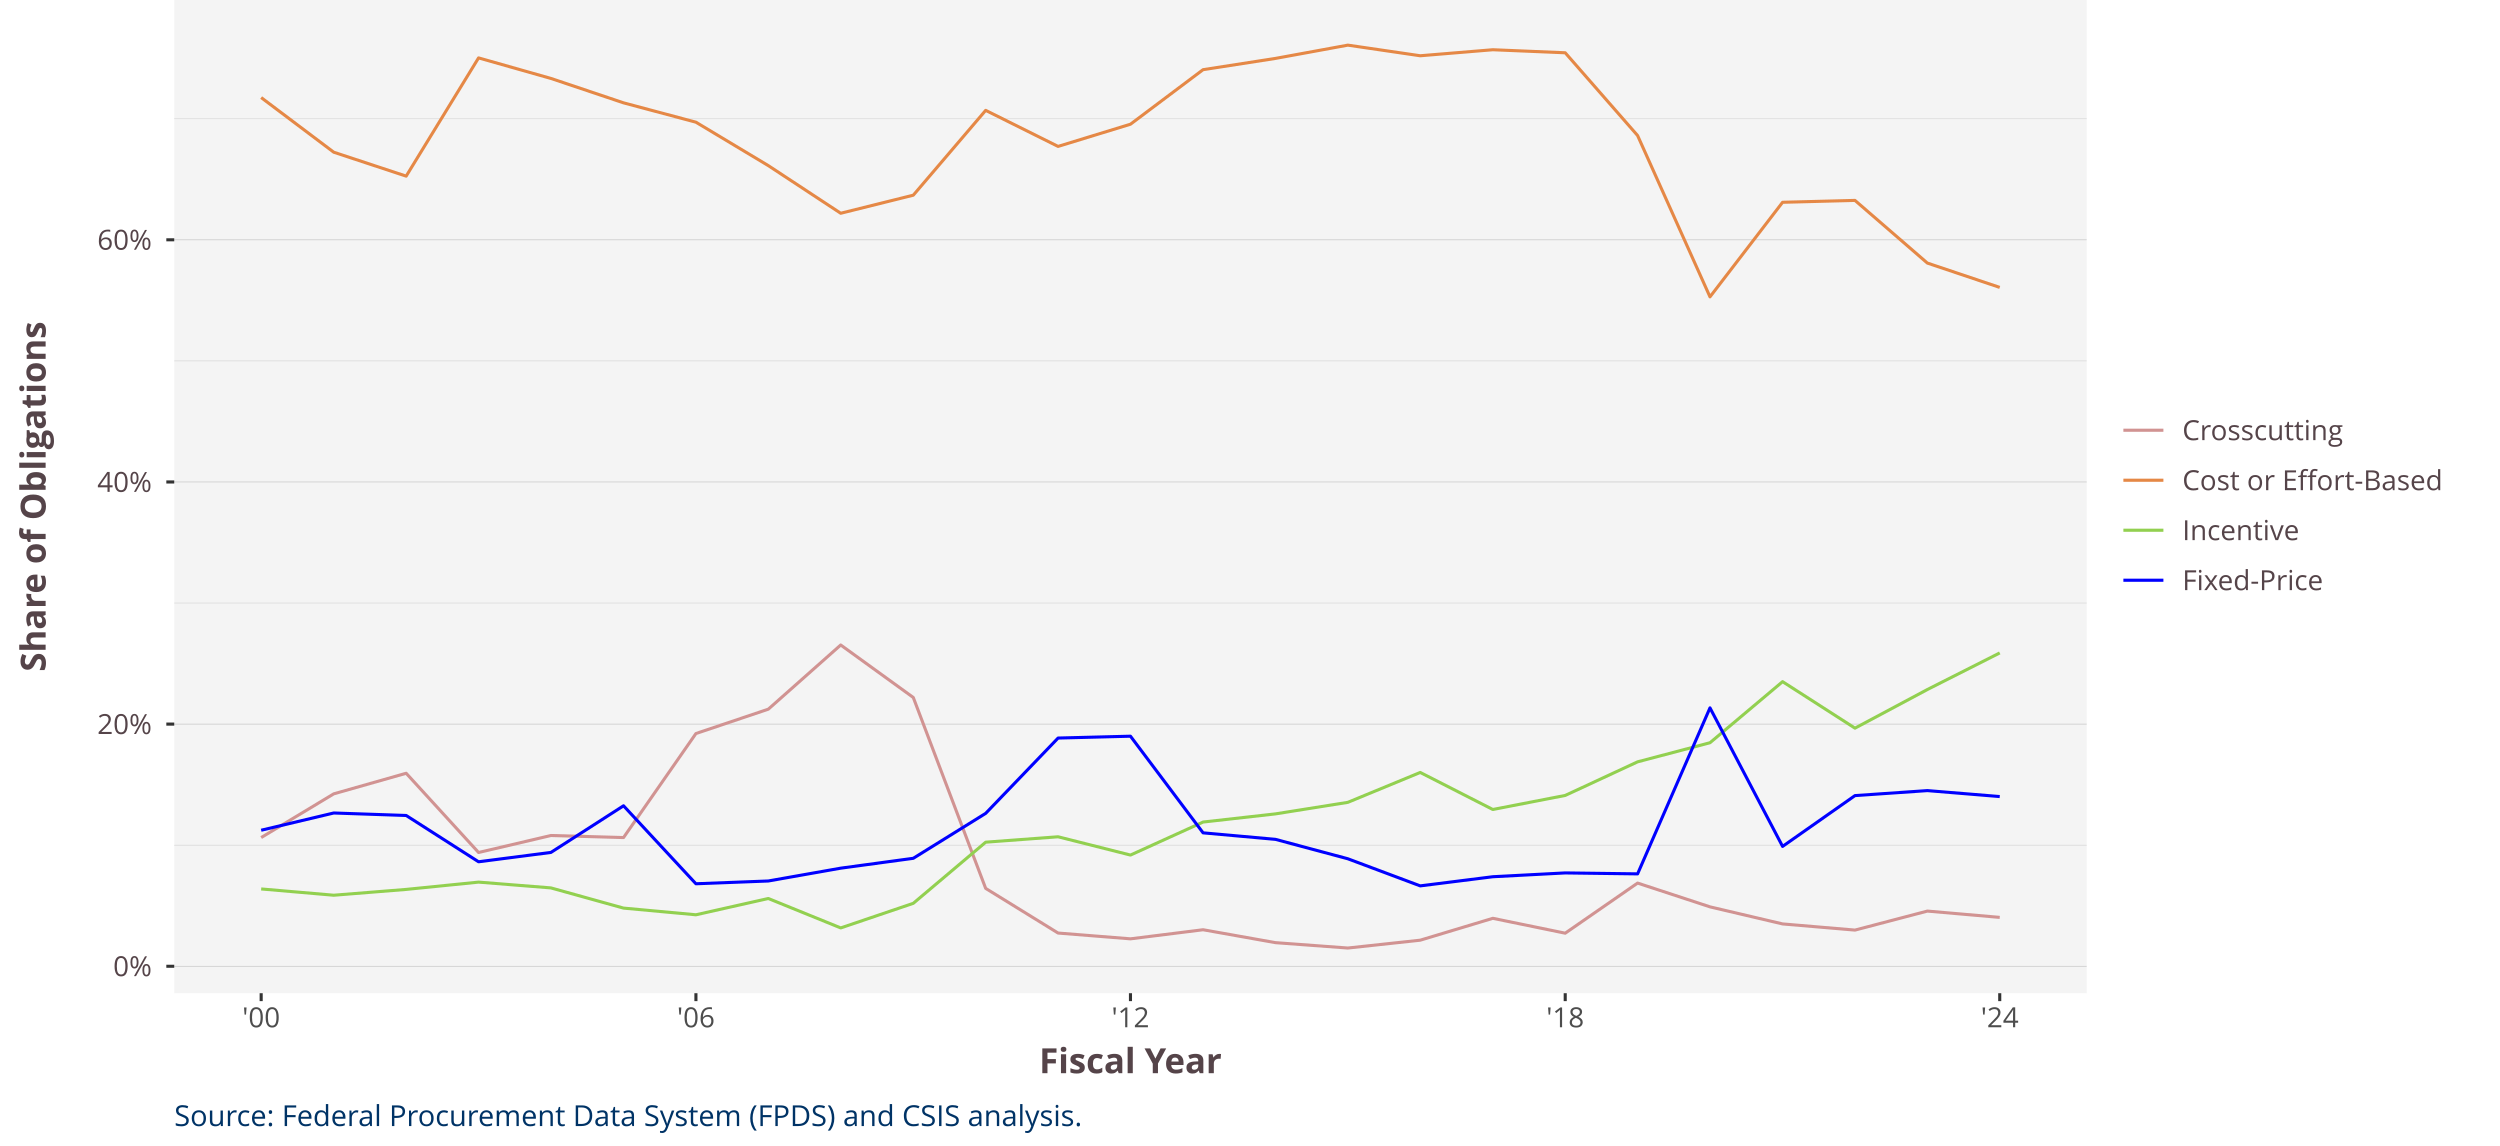
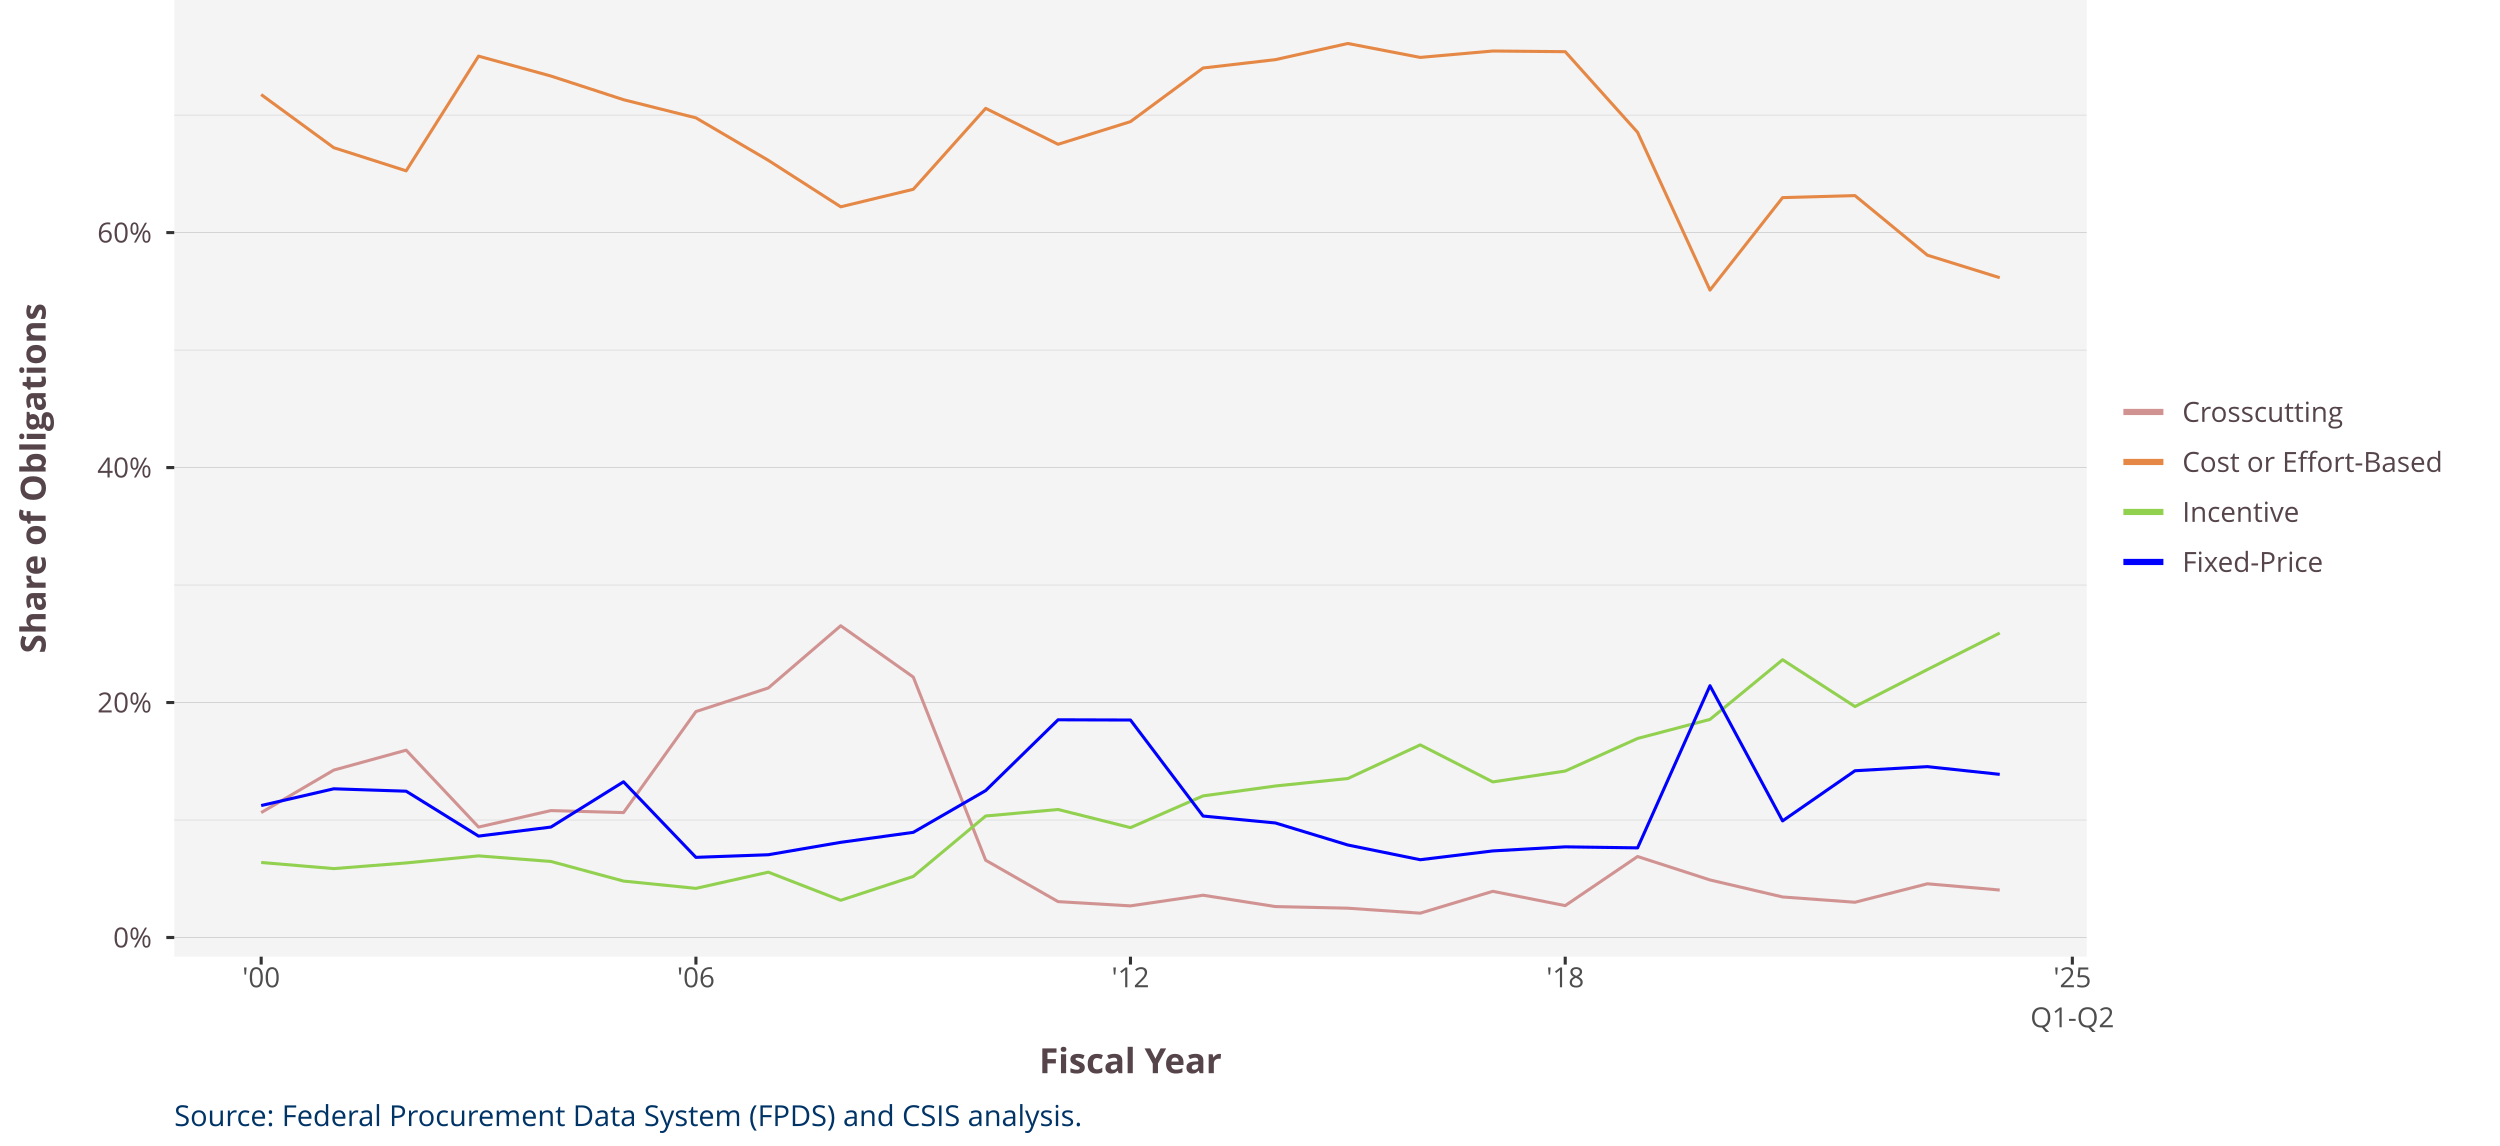
<svg xmlns="http://www.w3.org/2000/svg" class="svglite" width="864.00pt" height="396.00pt" viewBox="0 0 864.00 396.00">
  <defs>
    <style type="text/css">
    .svglite line, .svglite polyline, .svglite polygon, .svglite path, .svglite rect, .svglite circle {
      fill: none;
      stroke: #000000;
      stroke-linecap: round;
      stroke-linejoin: round;
      stroke-miterlimit: 10.00;
    }
    .svglite text {
      white-space: pre;
    }
  </style>
  </defs>
  <rect width="100%" height="100%" style="stroke: none; fill: #FFFFFF;" />
  <defs>
    <clipPath id="cpMC4wMHw4NjQuMDB8MC4wMHwzOTYuMDA=">
      <rect x="0.00" y="0.00" width="864.00" height="396.00" />
    </clipPath>
  </defs>
  <g clip-path="url(#cpMC4wMHw4NjQuMDB8MC4wMHwzOTYuMDA=)">
    <rect x="0.00" y="0.00" width="864.00" height="396.00" style="stroke-width: 1.07; stroke: #FFFFFF; fill: #FFFFFF;" />
  </g>
  <defs>
-     <clipPath id="cpNjAuMjJ8NzIxLjE2fDAuMDB8MzQzLjI1">
-       <rect x="60.22" y="0.00" width="660.94" height="343.25" />
+     <clipPath id="cpNjAuMjJ8NzIxLjE2fDAuMDB8MzMwLjYy">
+       <rect x="60.22" y="0.00" width="660.94" height="330.62" />
    </clipPath>
  </defs>
-   <g clip-path="url(#cpNjAuMjJ8NzIxLjE2fDAuMDB8MzQzLjI1)">
-     <rect x="60.22" y="0.00" width="660.94" height="343.25" style="stroke-width: 1.07; stroke: none; fill: #F4F4F4;" />
-     <polyline points="60.22,292.10 721.16,292.10 " style="stroke-width: 0.21; stroke: #D3D3D3; stroke-linecap: butt;" />
-     <polyline points="60.22,208.41 721.16,208.41 " style="stroke-width: 0.21; stroke: #D3D3D3; stroke-linecap: butt;" />
-     <polyline points="60.22,124.72 721.16,124.72 " style="stroke-width: 0.21; stroke: #D3D3D3; stroke-linecap: butt;" />
-     <polyline points="60.22,41.04 721.16,41.04 " style="stroke-width: 0.21; stroke: #D3D3D3; stroke-linecap: butt;" />
-     <polyline points="60.22,333.94 721.16,333.94 " style="stroke-width: 0.21; stroke: #BEBEBE; stroke-linecap: butt;" />
-     <polyline points="60.22,250.25 721.16,250.25 " style="stroke-width: 0.21; stroke: #BEBEBE; stroke-linecap: butt;" />
-     <polyline points="60.22,166.57 721.16,166.57 " style="stroke-width: 0.21; stroke: #BEBEBE; stroke-linecap: butt;" />
-     <polyline points="60.22,82.88 721.16,82.88 " style="stroke-width: 0.21; stroke: #BEBEBE; stroke-linecap: butt;" />
-     <polyline points="90.26,289.46 115.35,274.35 140.37,267.24 165.39,294.62 190.40,288.75 215.49,289.46 240.51,253.51 265.53,245.09 290.55,222.91 315.63,241.05 340.65,307.03 365.67,322.46 390.69,324.46 415.78,321.32 440.79,325.78 465.81,327.64 490.83,324.93 515.92,317.37 540.94,322.51 565.95,305.19 590.97,313.41 616.06,319.31 641.08,321.44 666.10,314.87 691.11,317.05 " style="stroke-width: 1.07; stroke: #D19392; stroke-linecap: butt;" />
-     <polyline points="90.26,33.72 115.35,52.61 140.37,60.87 165.39,20.01 190.40,27.11 215.49,35.54 240.51,42.23 265.53,57.24 290.55,73.70 315.63,67.46 340.65,38.14 365.67,50.60 390.69,42.93 415.78,24.08 440.79,20.19 465.81,15.60 490.83,19.27 515.92,17.19 540.94,18.24 565.95,46.84 590.97,102.59 616.06,69.91 641.08,69.26 666.10,90.92 691.11,99.33 " style="stroke-width: 1.07; stroke: #E58846; stroke-linecap: butt;" />
-     <polyline points="90.26,307.22 115.35,309.39 140.37,307.38 165.39,304.86 190.40,306.86 215.49,313.84 240.51,316.15 265.53,310.52 290.55,320.69 315.63,312.19 340.65,291.06 365.67,289.19 390.69,295.51 415.78,284.10 440.79,281.28 465.81,277.29 490.83,266.96 515.92,279.76 540.94,274.90 565.95,263.29 590.97,256.69 616.06,235.58 641.08,251.65 666.10,238.30 691.11,225.65 " style="stroke-width: 1.07; stroke: #92D050; stroke-linecap: butt;" />
-     <polyline points="90.26,286.93 115.35,280.97 140.37,281.83 165.39,297.83 190.40,294.60 215.49,278.48 240.51,305.43 265.53,304.47 290.55,300.04 315.63,296.63 340.65,281.10 365.67,255.07 390.69,254.43 415.78,287.83 440.79,290.08 465.81,296.79 490.83,306.16 515.92,303.00 540.94,301.68 565.95,302.01 590.97,244.64 616.06,292.52 641.08,274.96 666.10,273.23 691.11,275.29 " style="stroke-width: 1.07; stroke: #0000FF; stroke-linecap: butt;" />
+   <g clip-path="url(#cpNjAuMjJ8NzIxLjE2fDAuMDB8MzMwLjYy)">
+     <rect x="60.22" y="-0" width="660.94" height="330.62" style="stroke-width: 1.07; stroke: none; fill: #F4F4F4;" />
+     <polyline points="60.22,283.40 721.16,283.40 " style="stroke-width: 0.21; stroke: #D3D3D3; stroke-linecap: butt;" />
+     <polyline points="60.22,202.19 721.16,202.19 " style="stroke-width: 0.21; stroke: #D3D3D3; stroke-linecap: butt;" />
+     <polyline points="60.22,120.99 721.16,120.99 " style="stroke-width: 0.21; stroke: #D3D3D3; stroke-linecap: butt;" />
+     <polyline points="60.22,39.78 721.16,39.78 " style="stroke-width: 0.21; stroke: #D3D3D3; stroke-linecap: butt;" />
+     <polyline points="60.22,324.00 721.16,324.00 " style="stroke-width: 0.21; stroke: #BEBEBE; stroke-linecap: butt;" />
+     <polyline points="60.22,242.80 721.16,242.80 " style="stroke-width: 0.21; stroke: #BEBEBE; stroke-linecap: butt;" />
+     <polyline points="60.22,161.59 721.16,161.59 " style="stroke-width: 0.21; stroke: #BEBEBE; stroke-linecap: butt;" />
+     <polyline points="60.22,80.38 721.16,80.38 " style="stroke-width: 0.21; stroke: #BEBEBE; stroke-linecap: butt;" />
+     <polyline points="90.26,280.84 115.35,266.14 140.37,259.26 165.39,285.83 190.40,280.14 215.49,280.83 240.51,245.92 265.53,237.76 290.55,216.26 315.63,234.00 340.65,297.30 365.67,311.60 390.69,313.07 415.78,309.39 440.79,313.31 465.81,313.87 490.83,315.59 515.92,308.04 540.94,312.98 565.95,296.01 590.97,304.11 616.06,309.99 641.08,311.82 666.10,305.44 691.11,307.60 " style="stroke-width: 1.07; stroke: #D19392; stroke-linecap: butt;" />
+     <polyline points="90.26,32.68 115.35,51.04 140.37,59.04 165.39,19.40 190.40,26.28 215.49,34.46 240.51,40.73 265.53,55.41 290.55,71.47 315.63,65.42 340.65,37.45 365.67,49.86 390.69,42.04 415.78,23.50 440.79,20.61 465.81,15.03 490.83,19.84 515.92,17.63 540.94,17.86 565.95,45.74 590.97,100.26 616.06,68.30 641.08,67.60 666.10,88.19 691.11,95.98 " style="stroke-width: 1.07; stroke: #E58846; stroke-linecap: butt;" />
+     <polyline points="90.26,298.07 115.35,300.19 140.37,298.23 165.39,295.79 190.40,297.72 215.49,304.50 240.51,307.02 265.53,301.42 290.55,311.14 315.63,302.90 340.65,282.01 365.67,279.76 390.69,286.03 415.78,275.06 440.79,271.64 465.81,269.06 490.83,257.43 515.92,270.23 540.94,266.47 565.95,255.21 590.97,248.63 616.06,228.00 641.08,244.18 666.10,231.40 691.11,218.78 " style="stroke-width: 1.07; stroke: #92D050; stroke-linecap: butt;" />
+     <polyline points="90.26,278.39 115.35,272.61 140.37,273.44 165.39,288.96 190.40,285.83 215.49,270.19 240.51,296.30 265.53,295.40 290.55,291.11 315.63,287.66 340.65,273.22 365.67,248.76 390.69,248.84 415.78,282.02 440.79,284.42 465.81,292.03 490.83,297.12 515.92,294.08 540.94,292.67 565.95,293.02 590.97,236.99 616.06,283.70 641.08,266.37 666.10,264.95 691.11,267.62 " style="stroke-width: 1.07; stroke: #0000FF; stroke-linecap: butt;" />
  </g>
  <g clip-path="url(#cpMC4wMHw4NjQuMDB8MC4wMHwzOTYuMDA=)">
-     <text x="52.50" y="337.36" text-anchor="end" style="font-size: 9.60px;fill: #554449; font-family: &quot;Open Sans&quot;;" textLength="13.41px" lengthAdjust="spacingAndGlyphs">0%</text>
-     <text x="52.50" y="253.68" text-anchor="end" style="font-size: 9.60px;fill: #554449; font-family: &quot;Open Sans&quot;;" textLength="18.90px" lengthAdjust="spacingAndGlyphs">20%</text>
-     <text x="52.50" y="169.99" text-anchor="end" style="font-size: 9.60px;fill: #554449; font-family: &quot;Open Sans&quot;;" textLength="18.90px" lengthAdjust="spacingAndGlyphs">40%</text>
-     <text x="52.50" y="86.30" text-anchor="end" style="font-size: 9.60px;fill: #554449; font-family: &quot;Open Sans&quot;;" textLength="18.90px" lengthAdjust="spacingAndGlyphs">60%</text>
-     <polyline points="57.48,333.94 60.22,333.94 " style="stroke-width: 1.07; stroke: #333333; stroke-linecap: butt;" />
-     <polyline points="57.48,250.25 60.22,250.25 " style="stroke-width: 1.07; stroke: #333333; stroke-linecap: butt;" />
-     <polyline points="57.48,166.57 60.22,166.57 " style="stroke-width: 1.07; stroke: #333333; stroke-linecap: butt;" />
-     <polyline points="57.48,82.88 60.22,82.88 " style="stroke-width: 1.07; stroke: #333333; stroke-linecap: butt;" />
-     <polyline points="90.26,345.99 90.26,343.25 " style="stroke-width: 1.07; stroke: #333333; stroke-linecap: butt;" />
-     <polyline points="240.51,345.99 240.51,343.25 " style="stroke-width: 1.07; stroke: #333333; stroke-linecap: butt;" />
-     <polyline points="390.69,345.99 390.69,343.25 " style="stroke-width: 1.07; stroke: #333333; stroke-linecap: butt;" />
-     <polyline points="540.94,345.99 540.94,343.25 " style="stroke-width: 1.07; stroke: #333333; stroke-linecap: butt;" />
-     <polyline points="691.11,345.99 691.11,343.25 " style="stroke-width: 1.07; stroke: #333333; stroke-linecap: butt;" />
-     <text x="90.26" y="355.03" text-anchor="middle" style="font-size: 9.60px;fill: #4D4D4D; font-family: &quot;Open Sans&quot;;" textLength="13.08px" lengthAdjust="spacingAndGlyphs">'00</text>
-     <text x="240.51" y="355.03" text-anchor="middle" style="font-size: 9.60px;fill: #4D4D4D; font-family: &quot;Open Sans&quot;;" textLength="13.08px" lengthAdjust="spacingAndGlyphs">'06</text>
-     <text x="390.69" y="355.03" text-anchor="middle" style="font-size: 9.60px;fill: #4D4D4D; font-family: &quot;Open Sans&quot;;" textLength="13.08px" lengthAdjust="spacingAndGlyphs">'12</text>
-     <text x="540.94" y="355.03" text-anchor="middle" style="font-size: 9.60px;fill: #4D4D4D; font-family: &quot;Open Sans&quot;;" textLength="13.08px" lengthAdjust="spacingAndGlyphs">'18</text>
-     <text x="691.11" y="355.03" text-anchor="middle" style="font-size: 9.60px;fill: #4D4D4D; font-family: &quot;Open Sans&quot;;" textLength="13.08px" lengthAdjust="spacingAndGlyphs">'24</text>
+     <text x="52.50" y="327.43" text-anchor="end" style="font-size: 9.60px;fill: #554449; font-family: &quot;Open Sans&quot;;" textLength="13.41px" lengthAdjust="spacingAndGlyphs">0%</text>
+     <text x="52.50" y="246.22" text-anchor="end" style="font-size: 9.60px;fill: #554449; font-family: &quot;Open Sans&quot;;" textLength="18.90px" lengthAdjust="spacingAndGlyphs">20%</text>
+     <text x="52.50" y="165.01" text-anchor="end" style="font-size: 9.60px;fill: #554449; font-family: &quot;Open Sans&quot;;" textLength="18.90px" lengthAdjust="spacingAndGlyphs">40%</text>
+     <text x="52.50" y="83.81" text-anchor="end" style="font-size: 9.60px;fill: #554449; font-family: &quot;Open Sans&quot;;" textLength="18.90px" lengthAdjust="spacingAndGlyphs">60%</text>
+     <polyline points="57.48,324.00 60.22,324.00 " style="stroke-width: 1.07; stroke: #333333; stroke-linecap: butt;" />
+     <polyline points="57.48,242.80 60.22,242.80 " style="stroke-width: 1.07; stroke: #333333; stroke-linecap: butt;" />
+     <polyline points="57.48,161.59 60.22,161.59 " style="stroke-width: 1.07; stroke: #333333; stroke-linecap: butt;" />
+     <polyline points="57.48,80.38 60.22,80.38 " style="stroke-width: 1.07; stroke: #333333; stroke-linecap: butt;" />
+     <polyline points="90.26,333.36 90.26,330.62 " style="stroke-width: 1.07; stroke: #333333; stroke-linecap: butt;" />
+     <polyline points="240.51,333.36 240.51,330.62 " style="stroke-width: 1.07; stroke: #333333; stroke-linecap: butt;" />
+     <polyline points="390.69,333.36 390.69,330.62 " style="stroke-width: 1.07; stroke: #333333; stroke-linecap: butt;" />
+     <polyline points="540.94,333.36 540.94,330.62 " style="stroke-width: 1.07; stroke: #333333; stroke-linecap: butt;" />
+     <polyline points="716.20,333.36 716.20,330.62 " style="stroke-width: 1.07; stroke: #333333; stroke-linecap: butt;" />
+     <text x="90.26" y="341.20" text-anchor="middle" style="font-size: 9.60px;fill: #4D4D4D; font-family: &quot;Open Sans&quot;;" textLength="13.08px" lengthAdjust="spacingAndGlyphs">'00</text>
+     <text x="240.51" y="341.20" text-anchor="middle" style="font-size: 9.60px;fill: #4D4D4D; font-family: &quot;Open Sans&quot;;" textLength="13.08px" lengthAdjust="spacingAndGlyphs">'06</text>
+     <text x="390.69" y="341.20" text-anchor="middle" style="font-size: 9.60px;fill: #4D4D4D; font-family: &quot;Open Sans&quot;;" textLength="13.08px" lengthAdjust="spacingAndGlyphs">'12</text>
+     <text x="540.94" y="341.20" text-anchor="middle" style="font-size: 9.60px;fill: #4D4D4D; font-family: &quot;Open Sans&quot;;" textLength="13.08px" lengthAdjust="spacingAndGlyphs">'18</text>
+     <text x="716.20" y="341.20" text-anchor="middle" style="font-size: 9.60px;fill: #4D4D4D; font-family: &quot;Open Sans&quot;;" textLength="13.08px" lengthAdjust="spacingAndGlyphs">'25</text>
+     <text x="716.20" y="355.03" text-anchor="middle" style="font-size: 9.60px;fill: #4D4D4D; font-family: &quot;Open Sans&quot;;" textLength="28.98px" lengthAdjust="spacingAndGlyphs">Q1-Q2</text>
    <text x="390.69" y="370.89" text-anchor="middle" style="font-size: 12.00px; font-weight: bold;fill: #554449; font-family: &quot;Open Sans&quot;;" textLength="63.71px" lengthAdjust="spacingAndGlyphs">Fiscal Year</text>
-     <text transform="translate(15.77,171.62) rotate(-90)" text-anchor="middle" style="font-size: 12.00px; font-weight: bold;fill: #554449; font-family: &quot;Open Sans&quot;;" textLength="121.28px" lengthAdjust="spacingAndGlyphs">Share of Obligations</text>
-     <rect x="732.12" y="134.07" width="113.88" height="75.10" style="stroke-width: 1.07; stroke: none; fill: #FFFFFF;" />
-     <rect x="732.12" y="140.05" width="17.28" height="17.28" style="stroke-width: 1.07; stroke: none; fill: #FFFFFF;" />
-     <line x1="733.84" y1="148.69" x2="747.67" y2="148.69" style="stroke-width: 1.07; stroke: #D19392; stroke-linecap: butt;" />
-     <rect x="732.12" y="157.33" width="17.28" height="17.28" style="stroke-width: 1.07; stroke: none; fill: #FFFFFF;" />
-     <line x1="733.84" y1="165.97" x2="747.67" y2="165.97" style="stroke-width: 1.07; stroke: #E58846; stroke-linecap: butt;" />
-     <rect x="732.12" y="174.61" width="17.28" height="17.28" style="stroke-width: 1.07; stroke: none; fill: #FFFFFF;" />
-     <line x1="733.84" y1="183.25" x2="747.67" y2="183.25" style="stroke-width: 1.07; stroke: #92D050; stroke-linecap: butt;" />
-     <rect x="732.12" y="191.89" width="17.28" height="17.28" style="stroke-width: 1.07; stroke: none; fill: #FFFFFF;" />
-     <line x1="733.84" y1="200.53" x2="747.67" y2="200.53" style="stroke-width: 1.07; stroke: #0000FF; stroke-linecap: butt;" />
-     <text x="754.22" y="152.12" style="font-size: 9.60px;fill: #554449; font-family: &quot;Open Sans&quot;;" textLength="55.69px" lengthAdjust="spacingAndGlyphs">Crosscutting</text>
-     <text x="754.22" y="169.40" style="font-size: 9.60px;fill: #554449; font-family: &quot;Open Sans&quot;;" textLength="89.78px" lengthAdjust="spacingAndGlyphs">Cost or Effort-Based</text>
-     <text x="754.22" y="186.68" style="font-size: 9.60px;fill: #554449; font-family: &quot;Open Sans&quot;;" textLength="40.44px" lengthAdjust="spacingAndGlyphs">Incentive</text>
-     <text x="754.22" y="203.96" style="font-size: 9.60px;fill: #554449; font-family: &quot;Open Sans&quot;;" textLength="48.81px" lengthAdjust="spacingAndGlyphs">Fixed-Price</text>
+     <text transform="translate(15.77,165.31) rotate(-90)" text-anchor="middle" style="font-size: 12.00px; font-weight: bold;fill: #554449; font-family: &quot;Open Sans&quot;;" textLength="121.28px" lengthAdjust="spacingAndGlyphs">Share of Obligations</text>
+     <rect x="732.12" y="127.76" width="113.88" height="75.10" style="stroke-width: 1.07; stroke: none; fill: #FFFFFF;" />
+     <rect x="732.12" y="133.74" width="17.28" height="17.28" style="stroke-width: 1.07; stroke: none; fill: #FFFFFF;" />
+     <line x1="733.84" y1="142.38" x2="747.67" y2="142.38" style="stroke-width: 2.13; stroke: #D19392; stroke-linecap: butt;" />
+     <rect x="732.12" y="151.02" width="17.28" height="17.28" style="stroke-width: 1.07; stroke: none; fill: #FFFFFF;" />
+     <line x1="733.84" y1="159.66" x2="747.67" y2="159.66" style="stroke-width: 2.13; stroke: #E58846; stroke-linecap: butt;" />
+     <rect x="732.12" y="168.30" width="17.28" height="17.28" style="stroke-width: 1.07; stroke: none; fill: #FFFFFF;" />
+     <line x1="733.84" y1="176.94" x2="747.67" y2="176.94" style="stroke-width: 2.13; stroke: #92D050; stroke-linecap: butt;" />
+     <rect x="732.12" y="185.58" width="17.28" height="17.28" style="stroke-width: 1.07; stroke: none; fill: #FFFFFF;" />
+     <line x1="733.84" y1="194.22" x2="747.67" y2="194.22" style="stroke-width: 2.13; stroke: #0000FF; stroke-linecap: butt;" />
+     <text x="754.22" y="145.80" style="font-size: 9.60px;fill: #554449; font-family: &quot;Open Sans&quot;;" textLength="55.69px" lengthAdjust="spacingAndGlyphs">Crosscutting</text>
+     <text x="754.22" y="163.08" style="font-size: 9.60px;fill: #554449; font-family: &quot;Open Sans&quot;;" textLength="89.78px" lengthAdjust="spacingAndGlyphs">Cost or Effort-Based</text>
+     <text x="754.22" y="180.36" style="font-size: 9.60px;fill: #554449; font-family: &quot;Open Sans&quot;;" textLength="40.44px" lengthAdjust="spacingAndGlyphs">Incentive</text>
+     <text x="754.22" y="197.64" style="font-size: 9.60px;fill: #554449; font-family: &quot;Open Sans&quot;;" textLength="48.81px" lengthAdjust="spacingAndGlyphs">Fixed-Price</text>
    <text x="60.22" y="389.16" style="font-size: 10.00px;fill: #003366; font-family: &quot;Open Sans&quot;;" textLength="314.40px" lengthAdjust="spacingAndGlyphs">Source: Federal Procurement Data System (FPDS) and CSIS analysis.</text>
  </g>
</svg>
